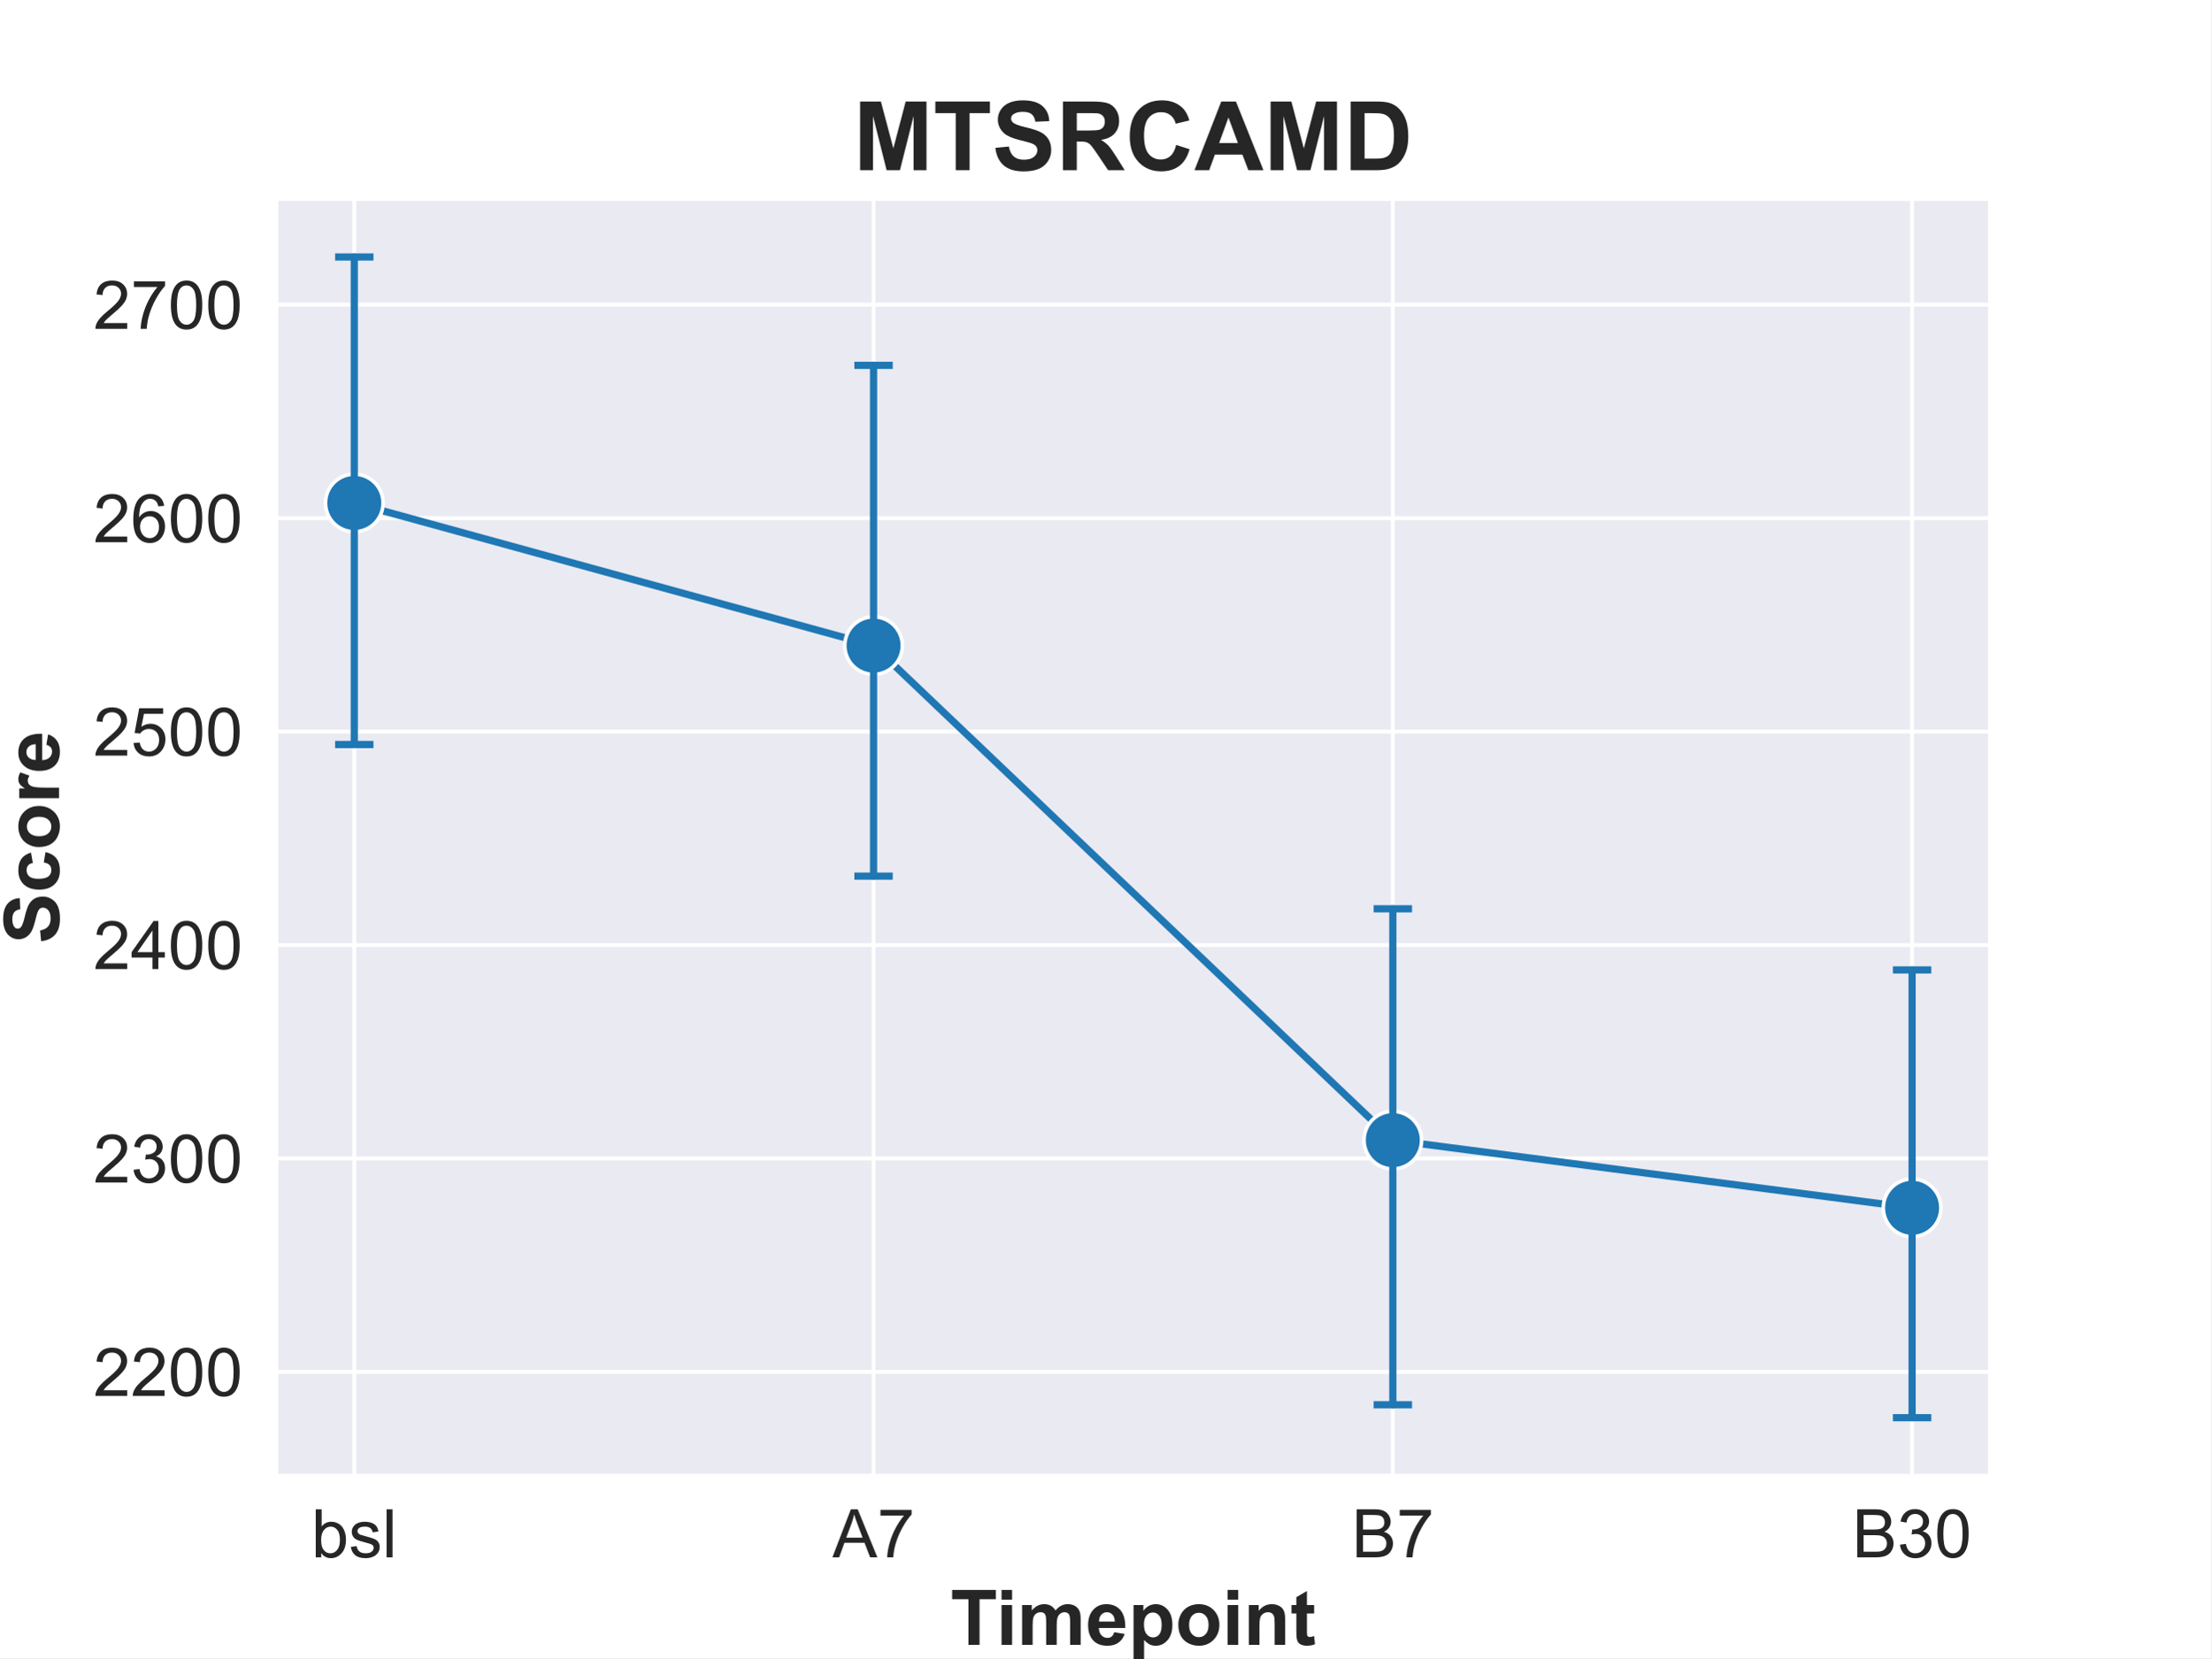
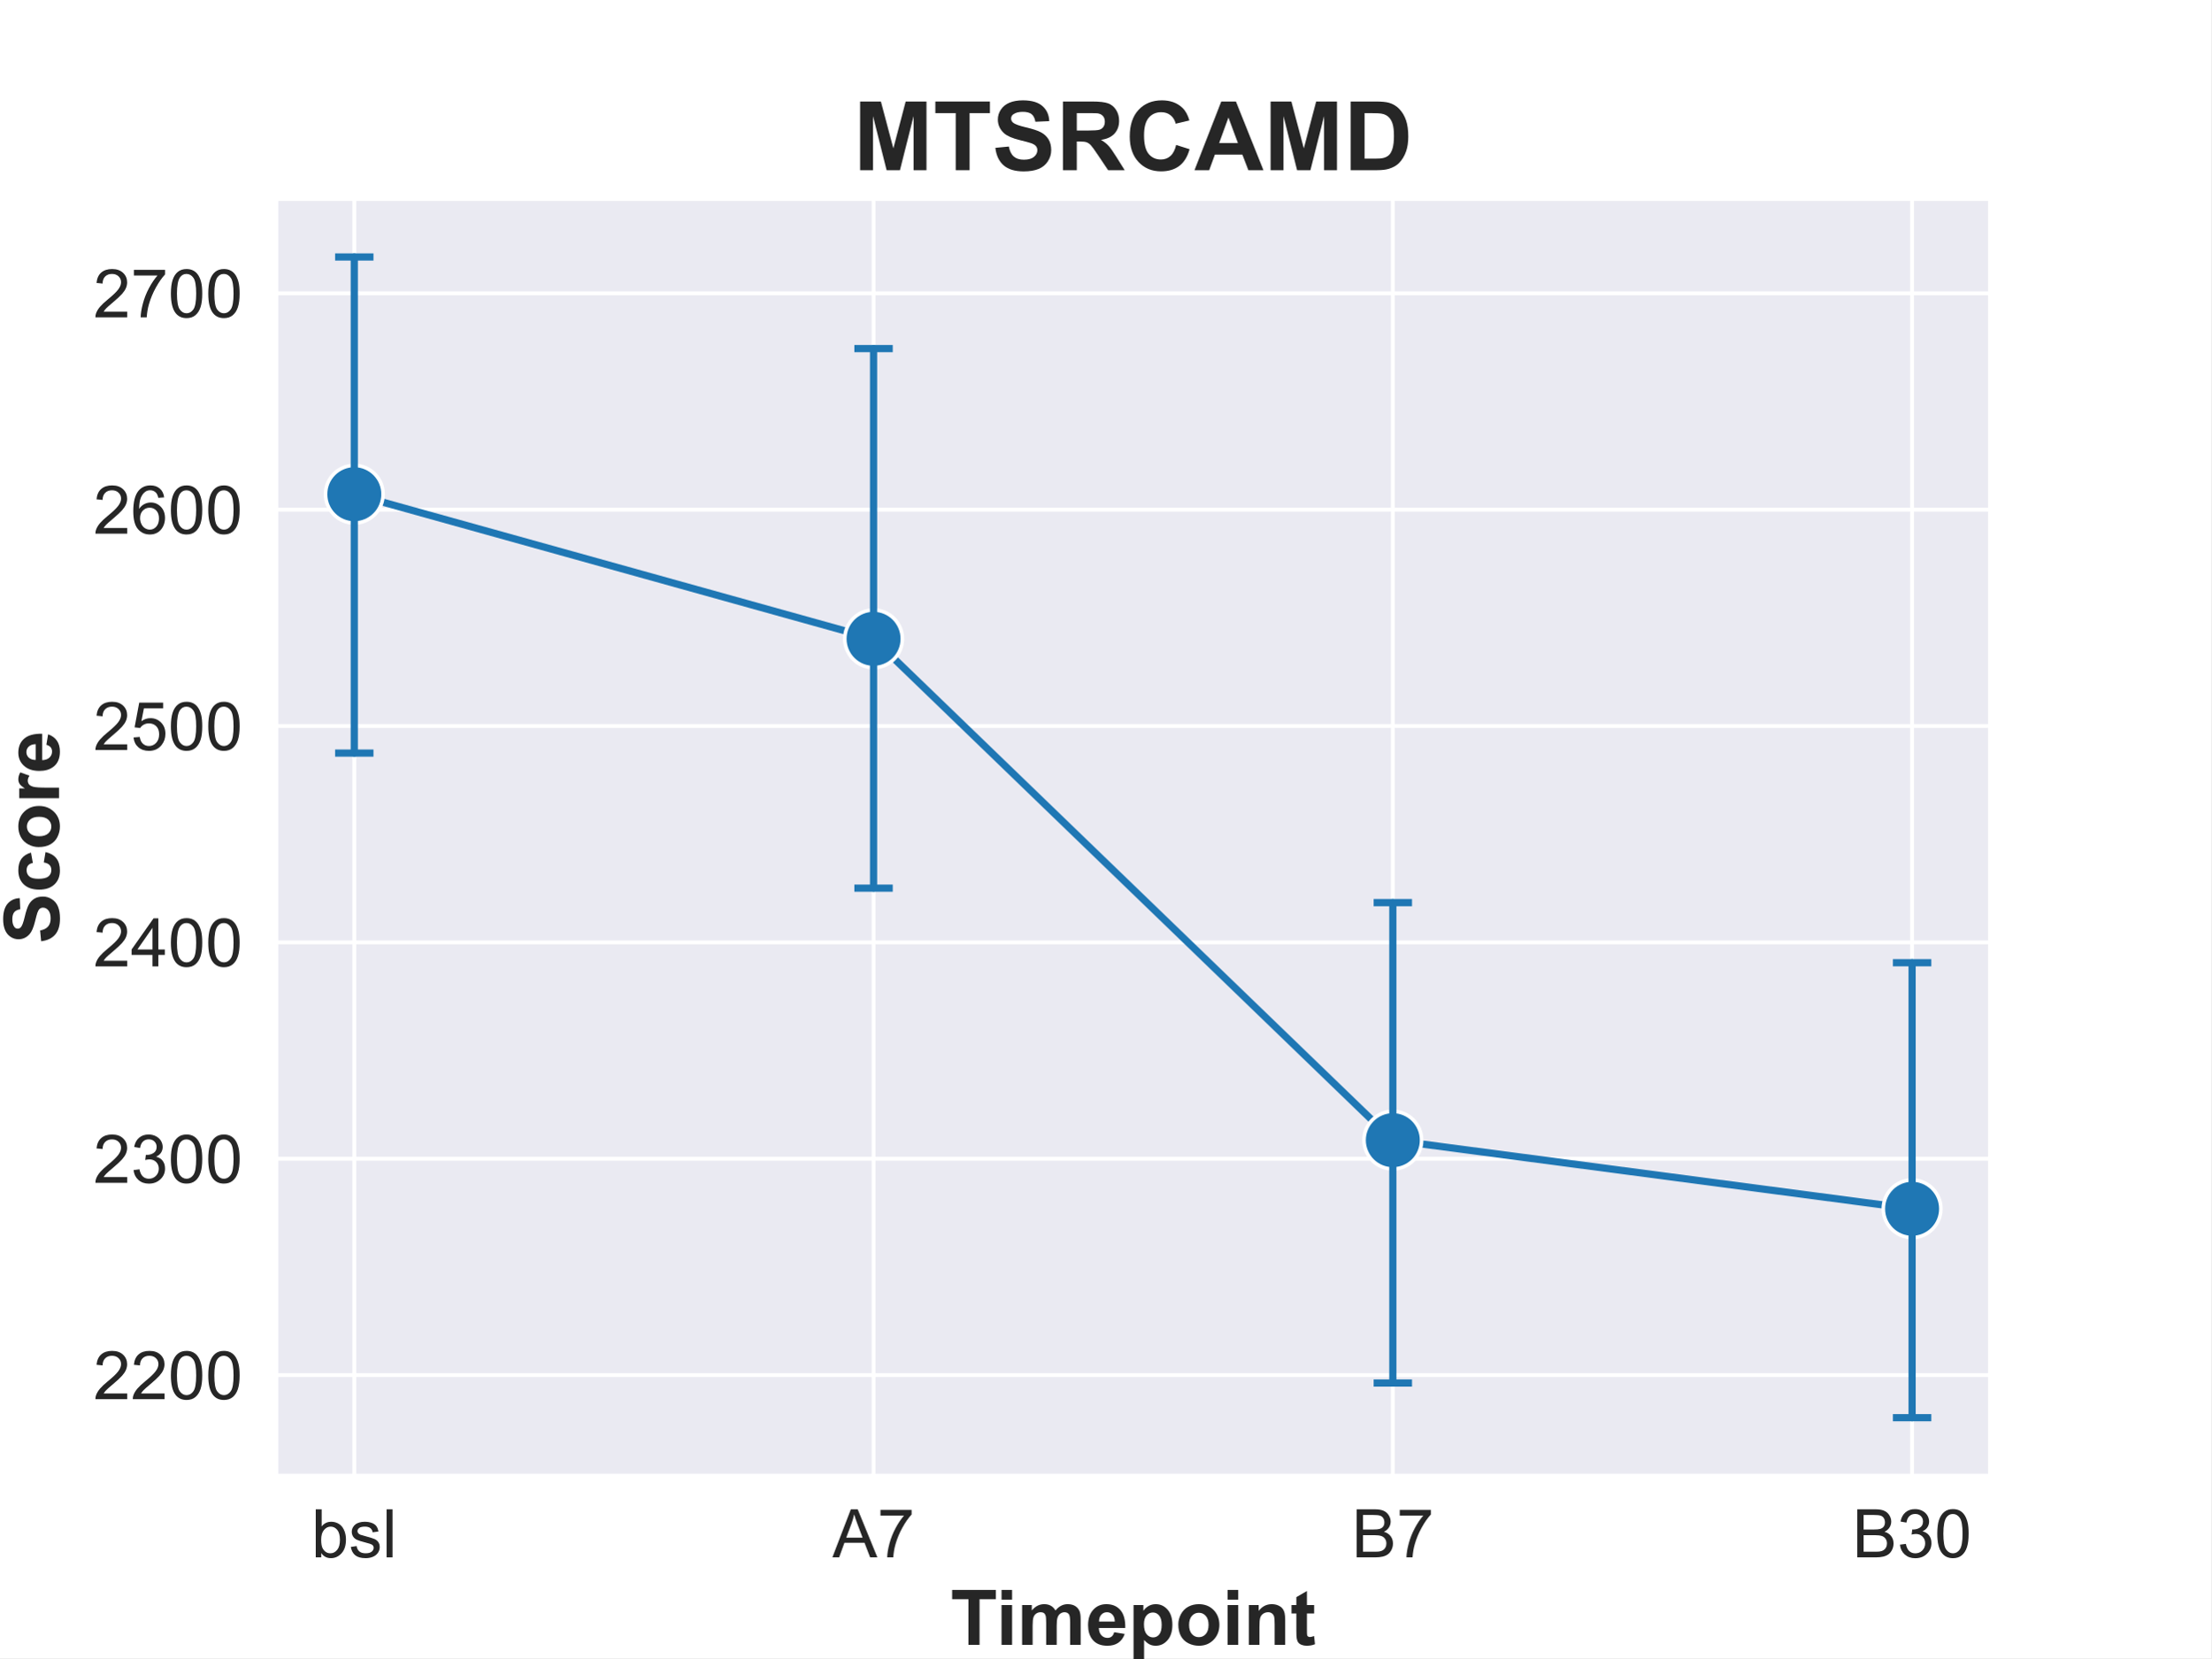
<svg xmlns="http://www.w3.org/2000/svg" xmlns:xlink="http://www.w3.org/1999/xlink" width="460.8pt" height="345.6pt" viewBox="0 0 460.8 345.6" version="1.1">
  <defs>
    <style type="text/css">*{stroke-linejoin: round; stroke-linecap: butt}</style>
  </defs>
  <g id="figure_1">
    <g id="patch_1">
      <path d="M 0 345.6  L 460.8 345.6  L 460.8 0  L 0 0  z " style="fill: #ffffff" />
    </g>
    <g id="axes_1">
      <g id="patch_2">
        <path d="M 57.6 307.584  L 414.72 307.584  L 414.72 41.472  L 57.6 41.472  z " style="fill: #eaeaf2" />
      </g>
      <g id="matplotlib.axis_1">
        <g id="xtick_1">
          <g id="line2d_1">
-             <path d="M 73.833 307.584  L 73.833 41.472  " clip-path="url(#p1625248d73)" style="fill: none; stroke: #ffffff; stroke-width: 0.8; stroke-linecap: round" />
+             <path d="M 73.833 307.584  L 73.833 41.472  " clip-path="url(#p81064be1d3)" style="fill: none; stroke: #ffffff; stroke-width: 0.8; stroke-linecap: round" />
          </g>
          <g id="text_1">
            <g style="fill: #262626" transform="translate(64.88476 324.6049) scale(0.14 -0.14)">
              <defs>
                <path id="ArialMT-62" d="M 941 0  L 419 0  L 419 4581  L 981 4581  L 981 2947  Q 1338 3394 1891 3394  Q 2197 3394 2470 3270  Q 2744 3147 2920 2923  Q 3097 2700 3197 2384  Q 3297 2069 3297 1709  Q 3297 856 2875 390  Q 2453 -75 1863 -75  Q 1275 -75 941 416  L 941 0  z M 934 1684  Q 934 1088 1097 822  Q 1363 388 1816 388  Q 2184 388 2453 708  Q 2722 1028 2722 1663  Q 2722 2313 2464 2622  Q 2206 2931 1841 2931  Q 1472 2931 1203 2611  Q 934 2291 934 1684  z " transform="scale(0.015625)" />
                <path id="ArialMT-73" d="M 197 991  L 753 1078  Q 800 744 1014 566  Q 1228 388 1613 388  Q 2000 388 2187 545  Q 2375 703 2375 916  Q 2375 1106 2209 1216  Q 2094 1291 1634 1406  Q 1016 1563 777 1677  Q 538 1791 414 1992  Q 291 2194 291 2438  Q 291 2659 392 2848  Q 494 3038 669 3163  Q 800 3259 1026 3326  Q 1253 3394 1513 3394  Q 1903 3394 2198 3281  Q 2494 3169 2634 2976  Q 2775 2784 2828 2463  L 2278 2388  Q 2241 2644 2061 2787  Q 1881 2931 1553 2931  Q 1166 2931 1000 2803  Q 834 2675 834 2503  Q 834 2394 903 2306  Q 972 2216 1119 2156  Q 1203 2125 1616 2013  Q 2213 1853 2448 1751  Q 2684 1650 2818 1456  Q 2953 1263 2953 975  Q 2953 694 2789 445  Q 2625 197 2315 61  Q 2006 -75 1616 -75  Q 969 -75 630 194  Q 291 463 197 991  z " transform="scale(0.015625)" />
                <path id="ArialMT-6c" d="M 409 0  L 409 4581  L 972 4581  L 972 0  L 409 0  z " transform="scale(0.015625)" />
              </defs>
              <use xlink:href="#ArialMT-62" />
              <use xlink:href="#ArialMT-73" x="55.615" />
              <use xlink:href="#ArialMT-6c" x="105.615" />
            </g>
          </g>
        </g>
        <g id="xtick_2">
          <g id="line2d_2">
-             <path d="M 182.051 307.584  L 182.051 41.472  " clip-path="url(#p1625248d73)" style="fill: none; stroke: #ffffff; stroke-width: 0.8; stroke-linecap: round" />
+             <path d="M 182.051 307.584  L 182.051 41.472  " clip-path="url(#p81064be1d3)" style="fill: none; stroke: #ffffff; stroke-width: 0.8; stroke-linecap: round" />
          </g>
          <g id="text_2">
            <g style="fill: #262626" transform="translate(173.489 324.6049) scale(0.14 -0.14)">
              <defs>
                <path id="ArialMT-41" d="M -9 0  L 1750 4581  L 2403 4581  L 4278 0  L 3588 0  L 3053 1388  L 1138 1388  L 634 0  L -9 0  z M 1313 1881  L 2866 1881  L 2388 3150  Q 2169 3728 2063 4100  Q 1975 3659 1816 3225  L 1313 1881  z " transform="scale(0.015625)" />
                <path id="ArialMT-37" d="M 303 3981  L 303 4522  L 3269 4522  L 3269 4084  Q 2831 3619 2401 2847  Q 1972 2075 1738 1259  Q 1569 684 1522 0  L 944 0  Q 953 541 1156 1306  Q 1359 2072 1739 2783  Q 2119 3494 2547 3981  L 303 3981  z " transform="scale(0.015625)" />
              </defs>
              <use xlink:href="#ArialMT-41" />
              <use xlink:href="#ArialMT-37" x="66.699" />
            </g>
          </g>
        </g>
        <g id="xtick_3">
          <g id="line2d_3">
-             <path d="M 290.269 307.584  L 290.269 41.472  " clip-path="url(#p1625248d73)" style="fill: none; stroke: #ffffff; stroke-width: 0.8; stroke-linecap: round" />
+             <path d="M 290.269 307.584  L 290.269 41.472  " clip-path="url(#p81064be1d3)" style="fill: none; stroke: #ffffff; stroke-width: 0.8; stroke-linecap: round" />
          </g>
          <g id="text_3">
            <g style="fill: #262626" transform="translate(281.7072 324.6049) scale(0.14 -0.14)">
              <defs>
                <path id="ArialMT-42" d="M 469 0  L 469 4581  L 2188 4581  Q 2713 4581 3030 4442  Q 3347 4303 3526 4014  Q 3706 3725 3706 3409  Q 3706 3116 3547 2856  Q 3388 2597 3066 2438  Q 3481 2316 3704 2022  Q 3928 1728 3928 1328  Q 3928 1006 3792 729  Q 3656 453 3456 303  Q 3256 153 2954 76  Q 2653 0 2216 0  L 469 0  z M 1075 2656  L 2066 2656  Q 2469 2656 2644 2709  Q 2875 2778 2992 2937  Q 3109 3097 3109 3338  Q 3109 3566 3000 3739  Q 2891 3913 2687 3977  Q 2484 4041 1991 4041  L 1075 4041  L 1075 2656  z M 1075 541  L 2216 541  Q 2509 541 2628 563  Q 2838 600 2978 687  Q 3119 775 3209 942  Q 3300 1109 3300 1328  Q 3300 1584 3169 1773  Q 3038 1963 2805 2039  Q 2572 2116 2134 2116  L 1075 2116  L 1075 541  z " transform="scale(0.015625)" />
              </defs>
              <use xlink:href="#ArialMT-42" />
              <use xlink:href="#ArialMT-37" x="66.699" />
            </g>
          </g>
        </g>
        <g id="xtick_4">
          <g id="line2d_4">
-             <path d="M 398.487 307.584  L 398.487 41.472  " clip-path="url(#p1625248d73)" style="fill: none; stroke: #ffffff; stroke-width: 0.8; stroke-linecap: round" />
+             <path d="M 398.487 307.584  L 398.487 41.472  " clip-path="url(#p81064be1d3)" style="fill: none; stroke: #ffffff; stroke-width: 0.8; stroke-linecap: round" />
          </g>
          <g id="text_4">
            <g style="fill: #262626" transform="translate(386.0327 324.6049) scale(0.14 -0.14)">
              <defs>
                <path id="ArialMT-33" d="M 269 1209  L 831 1284  Q 928 806 1161 595  Q 1394 384 1728 384  Q 2125 384 2398 659  Q 2672 934 2672 1341  Q 2672 1728 2419 1979  Q 2166 2231 1775 2231  Q 1616 2231 1378 2169  L 1441 2663  Q 1497 2656 1531 2656  Q 1891 2656 2178 2843  Q 2466 3031 2466 3422  Q 2466 3731 2256 3934  Q 2047 4138 1716 4138  Q 1388 4138 1169 3931  Q 950 3725 888 3313  L 325 3413  Q 428 3978 793 4289  Q 1159 4600 1703 4600  Q 2078 4600 2393 4439  Q 2709 4278 2876 4000  Q 3044 3722 3044 3409  Q 3044 3113 2884 2869  Q 2725 2625 2413 2481  Q 2819 2388 3044 2092  Q 3269 1797 3269 1353  Q 3269 753 2831 336  Q 2394 -81 1725 -81  Q 1122 -81 723 278  Q 325 638 269 1209  z " transform="scale(0.015625)" />
                <path id="ArialMT-30" d="M 266 2259  Q 266 3072 433 3567  Q 600 4063 929 4331  Q 1259 4600 1759 4600  Q 2128 4600 2406 4451  Q 2684 4303 2865 4023  Q 3047 3744 3150 3342  Q 3253 2941 3253 2259  Q 3253 1453 3087 958  Q 2922 463 2592 192  Q 2263 -78 1759 -78  Q 1097 -78 719 397  Q 266 969 266 2259  z M 844 2259  Q 844 1131 1108 757  Q 1372 384 1759 384  Q 2147 384 2411 759  Q 2675 1134 2675 2259  Q 2675 3391 2411 3762  Q 2147 4134 1753 4134  Q 1366 4134 1134 3806  Q 844 3388 844 2259  z " transform="scale(0.015625)" />
              </defs>
              <use xlink:href="#ArialMT-42" />
              <use xlink:href="#ArialMT-33" x="66.699" />
              <use xlink:href="#ArialMT-30" x="122.314" />
            </g>
          </g>
        </g>
        <g id="text_5">
          <g style="fill: #262626" transform="translate(198.0838 342.8399) scale(0.16 -0.16)">
            <defs>
              <path id="Arial-BoldMT-54" d="M 1497 0  L 1497 3806  L 138 3806  L 138 4581  L 3778 4581  L 3778 3806  L 2422 3806  L 2422 0  L 1497 0  z " transform="scale(0.015625)" />
              <path id="Arial-BoldMT-69" d="M 459 3769  L 459 4581  L 1338 4581  L 1338 3769  L 459 3769  z M 459 0  L 459 3319  L 1338 3319  L 1338 0  L 459 0  z " transform="scale(0.015625)" />
              <path id="Arial-BoldMT-6d" d="M 394 3319  L 1203 3319  L 1203 2866  Q 1638 3394 2238 3394  Q 2556 3394 2790 3262  Q 3025 3131 3175 2866  Q 3394 3131 3647 3262  Q 3900 3394 4188 3394  Q 4553 3394 4806 3245  Q 5059 3097 5184 2809  Q 5275 2597 5275 2122  L 5275 0  L 4397 0  L 4397 1897  Q 4397 2391 4306 2534  Q 4184 2722 3931 2722  Q 3747 2722 3584 2609  Q 3422 2497 3350 2280  Q 3278 2063 3278 1594  L 3278 0  L 2400 0  L 2400 1819  Q 2400 2303 2353 2443  Q 2306 2584 2207 2653  Q 2109 2722 1941 2722  Q 1738 2722 1575 2612  Q 1413 2503 1342 2297  Q 1272 2091 1272 1613  L 1272 0  L 394 0  L 394 3319  z " transform="scale(0.015625)" />
              <path id="Arial-BoldMT-65" d="M 2381 1056  L 3256 909  Q 3088 428 2723 176  Q 2359 -75 1813 -75  Q 947 -75 531 491  Q 203 944 203 1634  Q 203 2459 634 2926  Q 1066 3394 1725 3394  Q 2466 3394 2894 2905  Q 3322 2416 3303 1406  L 1103 1406  Q 1113 1016 1316 798  Q 1519 581 1822 581  Q 2028 581 2168 693  Q 2309 806 2381 1056  z M 2431 1944  Q 2422 2325 2234 2523  Q 2047 2722 1778 2722  Q 1491 2722 1303 2513  Q 1116 2303 1119 1944  L 2431 1944  z " transform="scale(0.015625)" />
              <path id="Arial-BoldMT-70" d="M 434 3319  L 1253 3319  L 1253 2831  Q 1413 3081 1684 3237  Q 1956 3394 2288 3394  Q 2866 3394 3269 2941  Q 3672 2488 3672 1678  Q 3672 847 3265 386  Q 2859 -75 2281 -75  Q 2006 -75 1782 34  Q 1559 144 1313 409  L 1313 -1263  L 434 -1263  L 434 3319  z M 1303 1716  Q 1303 1156 1525 889  Q 1747 622 2066 622  Q 2372 622 2575 867  Q 2778 1113 2778 1672  Q 2778 2194 2568 2447  Q 2359 2700 2050 2700  Q 1728 2700 1515 2451  Q 1303 2203 1303 1716  z " transform="scale(0.015625)" />
              <path id="Arial-BoldMT-6f" d="M 256 1706  Q 256 2144 472 2553  Q 688 2963 1083 3178  Q 1478 3394 1966 3394  Q 2719 3394 3200 2905  Q 3681 2416 3681 1669  Q 3681 916 3195 420  Q 2709 -75 1972 -75  Q 1516 -75 1102 131  Q 688 338 472 736  Q 256 1134 256 1706  z M 1156 1659  Q 1156 1166 1390 903  Q 1625 641 1969 641  Q 2313 641 2545 903  Q 2778 1166 2778 1666  Q 2778 2153 2545 2415  Q 2313 2678 1969 2678  Q 1625 2678 1390 2415  Q 1156 2153 1156 1659  z " transform="scale(0.015625)" />
              <path id="Arial-BoldMT-6e" d="M 3478 0  L 2600 0  L 2600 1694  Q 2600 2231 2544 2389  Q 2488 2547 2361 2634  Q 2234 2722 2056 2722  Q 1828 2722 1647 2597  Q 1466 2472 1398 2265  Q 1331 2059 1331 1503  L 1331 0  L 453 0  L 453 3319  L 1269 3319  L 1269 2831  Q 1703 3394 2363 3394  Q 2653 3394 2893 3289  Q 3134 3184 3257 3021  Q 3381 2859 3429 2653  Q 3478 2447 3478 2063  L 3478 0  z " transform="scale(0.015625)" />
              <path id="Arial-BoldMT-74" d="M 1981 3319  L 1981 2619  L 1381 2619  L 1381 1281  Q 1381 875 1398 808  Q 1416 741 1477 697  Q 1538 653 1625 653  Q 1747 653 1978 738  L 2053 56  Q 1747 -75 1359 -75  Q 1122 -75 931 4  Q 741 84 652 211  Q 563 338 528 553  Q 500 706 500 1172  L 500 2619  L 97 2619  L 97 3319  L 500 3319  L 500 3978  L 1381 4491  L 1381 3319  L 1981 3319  z " transform="scale(0.015625)" />
            </defs>
            <use xlink:href="#Arial-BoldMT-54" />
            <use xlink:href="#Arial-BoldMT-69" x="59.334" />
            <use xlink:href="#Arial-BoldMT-6d" x="87.117" />
            <use xlink:href="#Arial-BoldMT-65" x="176.033" />
            <use xlink:href="#Arial-BoldMT-70" x="231.648" />
            <use xlink:href="#Arial-BoldMT-6f" x="292.732" />
            <use xlink:href="#Arial-BoldMT-69" x="353.816" />
            <use xlink:href="#Arial-BoldMT-6e" x="381.6" />
            <use xlink:href="#Arial-BoldMT-74" x="442.684" />
          </g>
        </g>
      </g>
      <g id="matplotlib.axis_2">
        <g id="ytick_1">
          <g id="line2d_5">
-             <path d="M 57.6 285.946  L 414.72 285.946  " clip-path="url(#p1625248d73)" style="fill: none; stroke: #ffffff; stroke-width: 0.8; stroke-linecap: round" />
+             <path d="M 57.6 286.618  L 414.72 286.618  " clip-path="url(#p81064be1d3)" style="fill: none; stroke: #ffffff; stroke-width: 0.8; stroke-linecap: round" />
          </g>
          <g id="text_6">
-             <g style="fill: #262626" transform="translate(19.45875 290.9566) scale(0.14 -0.14)">
+             <g style="fill: #262626" transform="translate(19.45875 291.6284) scale(0.14 -0.14)">
              <defs>
                <path id="ArialMT-32" d="M 3222 541  L 3222 0  L 194 0  Q 188 203 259 391  Q 375 700 629 1000  Q 884 1300 1366 1694  Q 2113 2306 2375 2664  Q 2638 3022 2638 3341  Q 2638 3675 2398 3904  Q 2159 4134 1775 4134  Q 1369 4134 1125 3890  Q 881 3647 878 3216  L 300 3275  Q 359 3922 746 4261  Q 1134 4600 1788 4600  Q 2447 4600 2831 4234  Q 3216 3869 3216 3328  Q 3216 3053 3103 2787  Q 2991 2522 2730 2228  Q 2469 1934 1863 1422  Q 1356 997 1212 845  Q 1069 694 975 541  L 3222 541  z " transform="scale(0.015625)" />
              </defs>
              <use xlink:href="#ArialMT-32" />
              <use xlink:href="#ArialMT-32" x="55.615" />
              <use xlink:href="#ArialMT-30" x="111.23" />
              <use xlink:href="#ArialMT-30" x="166.846" />
            </g>
          </g>
        </g>
        <g id="ytick_2">
          <g id="line2d_6">
-             <path d="M 57.6 241.46  L 414.72 241.46  " clip-path="url(#p1625248d73)" style="fill: none; stroke: #ffffff; stroke-width: 0.8; stroke-linecap: round" />
+             <path d="M 57.6 241.519  L 414.72 241.519  " clip-path="url(#p81064be1d3)" style="fill: none; stroke: #ffffff; stroke-width: 0.8; stroke-linecap: round" />
          </g>
          <g id="text_7">
-             <g style="fill: #262626" transform="translate(19.45875 246.4702) scale(0.14 -0.14)">
+             <g style="fill: #262626" transform="translate(19.45875 246.5292) scale(0.14 -0.14)">
              <use xlink:href="#ArialMT-32" />
              <use xlink:href="#ArialMT-33" x="55.615" />
              <use xlink:href="#ArialMT-30" x="111.23" />
              <use xlink:href="#ArialMT-30" x="166.846" />
            </g>
          </g>
        </g>
        <g id="ytick_3">
          <g id="line2d_7">
-             <path d="M 57.6 196.973  L 414.72 196.973  " clip-path="url(#p1625248d73)" style="fill: none; stroke: #ffffff; stroke-width: 0.8; stroke-linecap: round" />
+             <path d="M 57.6 196.42  L 414.72 196.42  " clip-path="url(#p81064be1d3)" style="fill: none; stroke: #ffffff; stroke-width: 0.8; stroke-linecap: round" />
          </g>
          <g id="text_8">
-             <g style="fill: #262626" transform="translate(19.45875 201.9838) scale(0.14 -0.14)">
+             <g style="fill: #262626" transform="translate(19.45875 201.4301) scale(0.14 -0.14)">
              <defs>
                <path id="ArialMT-34" d="M 2069 0  L 2069 1097  L 81 1097  L 81 1613  L 2172 4581  L 2631 4581  L 2631 1613  L 3250 1613  L 3250 1097  L 2631 1097  L 2631 0  L 2069 0  z M 2069 1613  L 2069 3678  L 634 1613  L 2069 1613  z " transform="scale(0.015625)" />
              </defs>
              <use xlink:href="#ArialMT-32" />
              <use xlink:href="#ArialMT-34" x="55.615" />
              <use xlink:href="#ArialMT-30" x="111.23" />
              <use xlink:href="#ArialMT-30" x="166.846" />
            </g>
          </g>
        </g>
        <g id="ytick_4">
          <g id="line2d_8">
-             <path d="M 57.6 152.487  L 414.72 152.487  " clip-path="url(#p1625248d73)" style="fill: none; stroke: #ffffff; stroke-width: 0.8; stroke-linecap: round" />
+             <path d="M 57.6 151.321  L 414.72 151.321  " clip-path="url(#p81064be1d3)" style="fill: none; stroke: #ffffff; stroke-width: 0.8; stroke-linecap: round" />
          </g>
          <g id="text_9">
-             <g style="fill: #262626" transform="translate(19.45875 157.4974) scale(0.14 -0.14)">
+             <g style="fill: #262626" transform="translate(19.45875 156.331) scale(0.14 -0.14)">
              <defs>
                <path id="ArialMT-35" d="M 266 1200  L 856 1250  Q 922 819 1161 601  Q 1400 384 1738 384  Q 2144 384 2425 690  Q 2706 997 2706 1503  Q 2706 1984 2436 2262  Q 2166 2541 1728 2541  Q 1456 2541 1237 2417  Q 1019 2294 894 2097  L 366 2166  L 809 4519  L 3088 4519  L 3088 3981  L 1259 3981  L 1013 2750  Q 1425 3038 1878 3038  Q 2478 3038 2890 2622  Q 3303 2206 3303 1553  Q 3303 931 2941 478  Q 2500 -78 1738 -78  Q 1113 -78 717 272  Q 322 622 266 1200  z " transform="scale(0.015625)" />
              </defs>
              <use xlink:href="#ArialMT-32" />
              <use xlink:href="#ArialMT-35" x="55.615" />
              <use xlink:href="#ArialMT-30" x="111.23" />
              <use xlink:href="#ArialMT-30" x="166.846" />
            </g>
          </g>
        </g>
        <g id="ytick_5">
          <g id="line2d_9">
-             <path d="M 57.6 108  L 414.72 108  " clip-path="url(#p1625248d73)" style="fill: none; stroke: #ffffff; stroke-width: 0.8; stroke-linecap: round" />
+             <path d="M 57.6 106.221  L 414.72 106.221  " clip-path="url(#p81064be1d3)" style="fill: none; stroke: #ffffff; stroke-width: 0.8; stroke-linecap: round" />
          </g>
          <g id="text_10">
-             <g style="fill: #262626" transform="translate(19.45875 113.011) scale(0.14 -0.14)">
+             <g style="fill: #262626" transform="translate(19.45875 111.2318) scale(0.14 -0.14)">
              <defs>
                <path id="ArialMT-36" d="M 3184 3459  L 2625 3416  Q 2550 3747 2413 3897  Q 2184 4138 1850 4138  Q 1581 4138 1378 3988  Q 1113 3794 959 3422  Q 806 3050 800 2363  Q 1003 2672 1297 2822  Q 1591 2972 1913 2972  Q 2475 2972 2870 2558  Q 3266 2144 3266 1488  Q 3266 1056 3080 686  Q 2894 316 2569 119  Q 2244 -78 1831 -78  Q 1128 -78 684 439  Q 241 956 241 2144  Q 241 3472 731 4075  Q 1159 4600 1884 4600  Q 2425 4600 2770 4297  Q 3116 3994 3184 3459  z M 888 1484  Q 888 1194 1011 928  Q 1134 663 1356 523  Q 1578 384 1822 384  Q 2178 384 2434 671  Q 2691 959 2691 1453  Q 2691 1928 2437 2201  Q 2184 2475 1800 2475  Q 1419 2475 1153 2201  Q 888 1928 888 1484  z " transform="scale(0.015625)" />
              </defs>
              <use xlink:href="#ArialMT-32" />
              <use xlink:href="#ArialMT-36" x="55.615" />
              <use xlink:href="#ArialMT-30" x="111.23" />
              <use xlink:href="#ArialMT-30" x="166.846" />
            </g>
          </g>
        </g>
        <g id="ytick_6">
          <g id="line2d_10">
-             <path d="M 57.6 63.514  L 414.72 63.514  " clip-path="url(#p1625248d73)" style="fill: none; stroke: #ffffff; stroke-width: 0.8; stroke-linecap: round" />
+             <path d="M 57.6 61.122  L 414.72 61.122  " clip-path="url(#p81064be1d3)" style="fill: none; stroke: #ffffff; stroke-width: 0.8; stroke-linecap: round" />
          </g>
          <g id="text_11">
-             <g style="fill: #262626" transform="translate(19.45875 68.52454) scale(0.14 -0.14)">
+             <g style="fill: #262626" transform="translate(19.45875 66.13269) scale(0.14 -0.14)">
              <use xlink:href="#ArialMT-32" />
              <use xlink:href="#ArialMT-37" x="55.615" />
              <use xlink:href="#ArialMT-30" x="111.23" />
              <use xlink:href="#ArialMT-30" x="166.846" />
            </g>
          </g>
        </g>
        <g id="text_12">
          <g style="fill: #262626" transform="translate(12.30125 196.7618) rotate(-90) scale(0.16 -0.16)">
            <defs>
              <path id="Arial-BoldMT-53" d="M 231 1491  L 1131 1578  Q 1213 1125 1461 912  Q 1709 700 2131 700  Q 2578 700 2804 889  Q 3031 1078 3031 1331  Q 3031 1494 2936 1608  Q 2841 1722 2603 1806  Q 2441 1863 1863 2006  Q 1119 2191 819 2459  Q 397 2838 397 3381  Q 397 3731 595 4036  Q 794 4341 1167 4500  Q 1541 4659 2069 4659  Q 2931 4659 3367 4281  Q 3803 3903 3825 3272  L 2900 3231  Q 2841 3584 2645 3739  Q 2450 3894 2059 3894  Q 1656 3894 1428 3728  Q 1281 3622 1281 3444  Q 1281 3281 1419 3166  Q 1594 3019 2269 2859  Q 2944 2700 3267 2529  Q 3591 2359 3773 2064  Q 3956 1769 3956 1334  Q 3956 941 3737 597  Q 3519 253 3119 86  Q 2719 -81 2122 -81  Q 1253 -81 787 320  Q 322 722 231 1491  z " transform="scale(0.015625)" />
              <path id="Arial-BoldMT-63" d="M 3353 2338  L 2488 2181  Q 2444 2441 2289 2572  Q 2134 2703 1888 2703  Q 1559 2703 1364 2476  Q 1169 2250 1169 1719  Q 1169 1128 1367 884  Q 1566 641 1900 641  Q 2150 641 2309 783  Q 2469 925 2534 1272  L 3397 1125  Q 3263 531 2881 228  Q 2500 -75 1859 -75  Q 1131 -75 698 384  Q 266 844 266 1656  Q 266 2478 700 2936  Q 1134 3394 1875 3394  Q 2481 3394 2839 3133  Q 3197 2872 3353 2338  z " transform="scale(0.015625)" />
              <path id="Arial-BoldMT-72" d="M 1300 0  L 422 0  L 422 3319  L 1238 3319  L 1238 2847  Q 1447 3181 1614 3287  Q 1781 3394 1994 3394  Q 2294 3394 2572 3228  L 2300 2463  Q 2078 2606 1888 2606  Q 1703 2606 1575 2504  Q 1447 2403 1373 2137  Q 1300 1872 1300 1025  L 1300 0  z " transform="scale(0.015625)" />
            </defs>
            <use xlink:href="#Arial-BoldMT-53" />
            <use xlink:href="#Arial-BoldMT-63" x="66.699" />
            <use xlink:href="#Arial-BoldMT-6f" x="122.314" />
            <use xlink:href="#Arial-BoldMT-72" x="183.398" />
            <use xlink:href="#Arial-BoldMT-65" x="222.314" />
          </g>
        </g>
      </g>
      <g id="line2d_11">
-         <path d="M 73.833 104.831  L 182.051 134.563  L 290.269 237.641  L 398.487 251.747  " clip-path="url(#p1625248d73)" style="fill: none; stroke: #1f77b4; stroke-width: 1.5; stroke-linecap: round" />
+         <path d="M 73.833 103.008  L 182.051 133.149  L 290.269 237.648  L 398.487 251.948  " clip-path="url(#p81064be1d3)" style="fill: none; stroke: #1f77b4; stroke-width: 1.5; stroke-linecap: round" />
        <defs>
-           <path id="m97f52d9367" d="M 0 6  C 1.591 6 3.117 5.368 4.243 4.243  C 5.368 3.117 6 1.591 6 0  C 6 -1.591 5.368 -3.117 4.243 -4.243  C 3.117 -5.368 1.591 -6 0 -6  C -1.591 -6 -3.117 -5.368 -4.243 -4.243  C -5.368 -3.117 -6 -1.591 -6 0  C -6 1.591 -5.368 3.117 -4.243 4.243  C -3.117 5.368 -1.591 6 0 6  z " style="stroke: #ffffff; stroke-width: 0.75" />
+           <path id="m70b34e994b" d="M 0 6  C 1.591 6 3.117 5.368 4.243 4.243  C 5.368 3.117 6 1.591 6 0  C 6 -1.591 5.368 -3.117 4.243 -4.243  C 3.117 -5.368 1.591 -6 0 -6  C -1.591 -6 -3.117 -5.368 -4.243 -4.243  C -5.368 -3.117 -6 -1.591 -6 0  C -6 1.591 -5.368 3.117 -4.243 4.243  C -3.117 5.368 -1.591 6 0 6  z " style="stroke: #ffffff; stroke-width: 0.75" />
        </defs>
-         <g clip-path="url(#p1625248d73)">
-           <use xlink:href="#m97f52d9367" x="73.833" y="104.831" style="fill: #1f77b4; stroke: #ffffff; stroke-width: 0.75" />
-           <use xlink:href="#m97f52d9367" x="182.051" y="134.563" style="fill: #1f77b4; stroke: #ffffff; stroke-width: 0.75" />
-           <use xlink:href="#m97f52d9367" x="290.269" y="237.641" style="fill: #1f77b4; stroke: #ffffff; stroke-width: 0.75" />
-           <use xlink:href="#m97f52d9367" x="398.487" y="251.747" style="fill: #1f77b4; stroke: #ffffff; stroke-width: 0.75" />
+         <g clip-path="url(#p81064be1d3)">
+           <use xlink:href="#m70b34e994b" x="73.833" y="103.008" style="fill: #1f77b4; stroke: #ffffff; stroke-width: 0.75" />
+           <use xlink:href="#m70b34e994b" x="182.051" y="133.149" style="fill: #1f77b4; stroke: #ffffff; stroke-width: 0.75" />
+           <use xlink:href="#m70b34e994b" x="290.269" y="237.648" style="fill: #1f77b4; stroke: #ffffff; stroke-width: 0.75" />
+           <use xlink:href="#m70b34e994b" x="398.487" y="251.948" style="fill: #1f77b4; stroke: #ffffff; stroke-width: 0.75" />
        </g>
      </g>
      <g id="LineCollection_1">
-         <path d="M 73.833 155.179  L 73.833 53.568  " clip-path="url(#p1625248d73)" style="fill: none; stroke: #1f77b4; stroke-width: 1.5; stroke-linecap: round" />
-         <path d="M 182.051 182.61  L 182.051 76.151  " clip-path="url(#p1625248d73)" style="fill: none; stroke: #1f77b4; stroke-width: 1.5; stroke-linecap: round" />
-         <path d="M 290.269 292.795  L 290.269 189.425  " clip-path="url(#p1625248d73)" style="fill: none; stroke: #1f77b4; stroke-width: 1.5; stroke-linecap: round" />
-         <path d="M 398.487 295.488  L 398.487 202.164  " clip-path="url(#p1625248d73)" style="fill: none; stroke: #1f77b4; stroke-width: 1.5; stroke-linecap: round" />
+         <path d="M 73.833 156.965  L 73.833 53.568  " clip-path="url(#p81064be1d3)" style="fill: none; stroke: #1f77b4; stroke-width: 1.5; stroke-linecap: round" />
+         <path d="M 182.051 185.115  L 182.051 72.66  " clip-path="url(#p81064be1d3)" style="fill: none; stroke: #1f77b4; stroke-width: 1.5; stroke-linecap: round" />
+         <path d="M 290.269 288.262  L 290.269 188.135  " clip-path="url(#p81064be1d3)" style="fill: none; stroke: #1f77b4; stroke-width: 1.5; stroke-linecap: round" />
+         <path d="M 398.487 295.488  L 398.487 200.668  " clip-path="url(#p81064be1d3)" style="fill: none; stroke: #1f77b4; stroke-width: 1.5; stroke-linecap: round" />
      </g>
      <g id="line2d_12">
        <defs>
-           <path id="mbf2280bd19" d="M 4 0  L -4 -0  " style="stroke: #1f77b4; stroke-width: 1.5" />
+           <path id="m7499cd68f4" d="M 4 0  L -4 -0  " style="stroke: #1f77b4; stroke-width: 1.5" />
        </defs>
-         <g clip-path="url(#p1625248d73)">
-           <use xlink:href="#mbf2280bd19" x="73.833" y="155.179" style="fill: #1f77b4; stroke: #1f77b4; stroke-width: 1.5" />
-           <use xlink:href="#mbf2280bd19" x="182.051" y="182.61" style="fill: #1f77b4; stroke: #1f77b4; stroke-width: 1.5" />
-           <use xlink:href="#mbf2280bd19" x="290.269" y="292.795" style="fill: #1f77b4; stroke: #1f77b4; stroke-width: 1.5" />
-           <use xlink:href="#mbf2280bd19" x="398.487" y="295.488" style="fill: #1f77b4; stroke: #1f77b4; stroke-width: 1.5" />
+         <g clip-path="url(#p81064be1d3)">
+           <use xlink:href="#m7499cd68f4" x="73.833" y="156.965" style="fill: #1f77b4; stroke: #1f77b4; stroke-width: 1.5" />
+           <use xlink:href="#m7499cd68f4" x="182.051" y="185.115" style="fill: #1f77b4; stroke: #1f77b4; stroke-width: 1.5" />
+           <use xlink:href="#m7499cd68f4" x="290.269" y="288.262" style="fill: #1f77b4; stroke: #1f77b4; stroke-width: 1.5" />
+           <use xlink:href="#m7499cd68f4" x="398.487" y="295.488" style="fill: #1f77b4; stroke: #1f77b4; stroke-width: 1.5" />
        </g>
      </g>
      <g id="line2d_13">
-         <g clip-path="url(#p1625248d73)">
-           <use xlink:href="#mbf2280bd19" x="73.833" y="53.568" style="fill: #1f77b4; stroke: #1f77b4; stroke-width: 1.5" />
-           <use xlink:href="#mbf2280bd19" x="182.051" y="76.151" style="fill: #1f77b4; stroke: #1f77b4; stroke-width: 1.5" />
-           <use xlink:href="#mbf2280bd19" x="290.269" y="189.425" style="fill: #1f77b4; stroke: #1f77b4; stroke-width: 1.5" />
-           <use xlink:href="#mbf2280bd19" x="398.487" y="202.164" style="fill: #1f77b4; stroke: #1f77b4; stroke-width: 1.5" />
+         <g clip-path="url(#p81064be1d3)">
+           <use xlink:href="#m7499cd68f4" x="73.833" y="53.568" style="fill: #1f77b4; stroke: #1f77b4; stroke-width: 1.5" />
+           <use xlink:href="#m7499cd68f4" x="182.051" y="72.66" style="fill: #1f77b4; stroke: #1f77b4; stroke-width: 1.5" />
+           <use xlink:href="#m7499cd68f4" x="290.269" y="188.135" style="fill: #1f77b4; stroke: #1f77b4; stroke-width: 1.5" />
+           <use xlink:href="#m7499cd68f4" x="398.487" y="200.668" style="fill: #1f77b4; stroke: #1f77b4; stroke-width: 1.5" />
        </g>
      </g>
      <g id="line2d_14" />
      <g id="patch_3">
        <path d="M 57.6 307.584  L 57.6 41.472  " style="fill: none; stroke: #ffffff; stroke-width: 0.8; stroke-linejoin: miter; stroke-linecap: square" />
      </g>
      <g id="patch_4">
        <path d="M 414.72 307.584  L 414.72 41.472  " style="fill: none; stroke: #ffffff; stroke-width: 0.8; stroke-linejoin: miter; stroke-linecap: square" />
      </g>
      <g id="patch_5">
        <path d="M 57.6 307.584  L 414.72 307.584  " style="fill: none; stroke: #ffffff; stroke-width: 0.8; stroke-linejoin: miter; stroke-linecap: square" />
      </g>
      <g id="patch_6">
        <path d="M 57.6 41.472  L 414.72 41.472  " style="fill: none; stroke: #ffffff; stroke-width: 0.8; stroke-linejoin: miter; stroke-linecap: square" />
      </g>
      <g id="text_13">
        <g style="fill: #262626" transform="translate(177.835 35.472) scale(0.2 -0.2)">
          <defs>
            <path id="Arial-BoldMT-4d" d="M 453 0  L 453 4581  L 1838 4581  L 2669 1456  L 3491 4581  L 4878 4581  L 4878 0  L 4019 0  L 4019 3606  L 3109 0  L 2219 0  L 1313 3606  L 1313 0  L 453 0  z " transform="scale(0.015625)" />
            <path id="Arial-BoldMT-52" d="M 469 0  L 469 4581  L 2416 4581  Q 3150 4581 3483 4457  Q 3816 4334 4016 4018  Q 4216 3703 4216 3297  Q 4216 2781 3912 2445  Q 3609 2109 3006 2022  Q 3306 1847 3501 1637  Q 3697 1428 4028 894  L 4588 0  L 3481 0  L 2813 997  Q 2456 1531 2325 1670  Q 2194 1809 2047 1861  Q 1900 1913 1581 1913  L 1394 1913  L 1394 0  L 469 0  z M 1394 2644  L 2078 2644  Q 2744 2644 2909 2700  Q 3075 2756 3169 2893  Q 3263 3031 3263 3238  Q 3263 3469 3139 3611  Q 3016 3753 2791 3791  Q 2678 3806 2116 3806  L 1394 3806  L 1394 2644  z " transform="scale(0.015625)" />
            <path id="Arial-BoldMT-43" d="M 3397 1684  L 4294 1400  Q 4088 650 3608 286  Q 3128 -78 2391 -78  Q 1478 -78 890 545  Q 303 1169 303 2250  Q 303 3394 893 4026  Q 1484 4659 2447 4659  Q 3288 4659 3813 4163  Q 4125 3869 4281 3319  L 3366 3100  Q 3284 3456 3026 3662  Q 2769 3869 2400 3869  Q 1891 3869 1573 3503  Q 1256 3138 1256 2319  Q 1256 1450 1568 1081  Q 1881 713 2381 713  Q 2750 713 3015 947  Q 3281 1181 3397 1684  z " transform="scale(0.015625)" />
            <path id="Arial-BoldMT-41" d="M 4597 0  L 3591 0  L 3191 1041  L 1359 1041  L 981 0  L 0 0  L 1784 4581  L 2763 4581  L 4597 0  z M 2894 1813  L 2263 3513  L 1644 1813  L 2894 1813  z " transform="scale(0.015625)" />
            <path id="Arial-BoldMT-44" d="M 463 4581  L 2153 4581  Q 2725 4581 3025 4494  Q 3428 4375 3715 4072  Q 4003 3769 4153 3330  Q 4303 2891 4303 2247  Q 4303 1681 4163 1272  Q 3991 772 3672 463  Q 3431 228 3022 97  Q 2716 0 2203 0  L 463 0  L 463 4581  z M 1388 3806  L 1388 772  L 2078 772  Q 2466 772 2638 816  Q 2863 872 3011 1006  Q 3159 1141 3253 1448  Q 3347 1756 3347 2288  Q 3347 2819 3253 3103  Q 3159 3388 2990 3547  Q 2822 3706 2563 3763  Q 2369 3806 1803 3806  L 1388 3806  z " transform="scale(0.015625)" />
          </defs>
          <use xlink:href="#Arial-BoldMT-4d" />
          <use xlink:href="#Arial-BoldMT-54" x="83.301" />
          <use xlink:href="#Arial-BoldMT-53" x="144.385" />
          <use xlink:href="#Arial-BoldMT-52" x="211.084" />
          <use xlink:href="#Arial-BoldMT-43" x="283.301" />
          <use xlink:href="#Arial-BoldMT-41" x="355.518" />
          <use xlink:href="#Arial-BoldMT-4d" x="427.734" />
          <use xlink:href="#Arial-BoldMT-44" x="511.035" />
        </g>
      </g>
    </g>
  </g>
  <defs>
-     <clipPath id="p1625248d73">
+     <clipPath id="p81064be1d3">
      <rect x="57.6" y="41.472" width="357.12" height="266.112" />
    </clipPath>
  </defs>
</svg>
